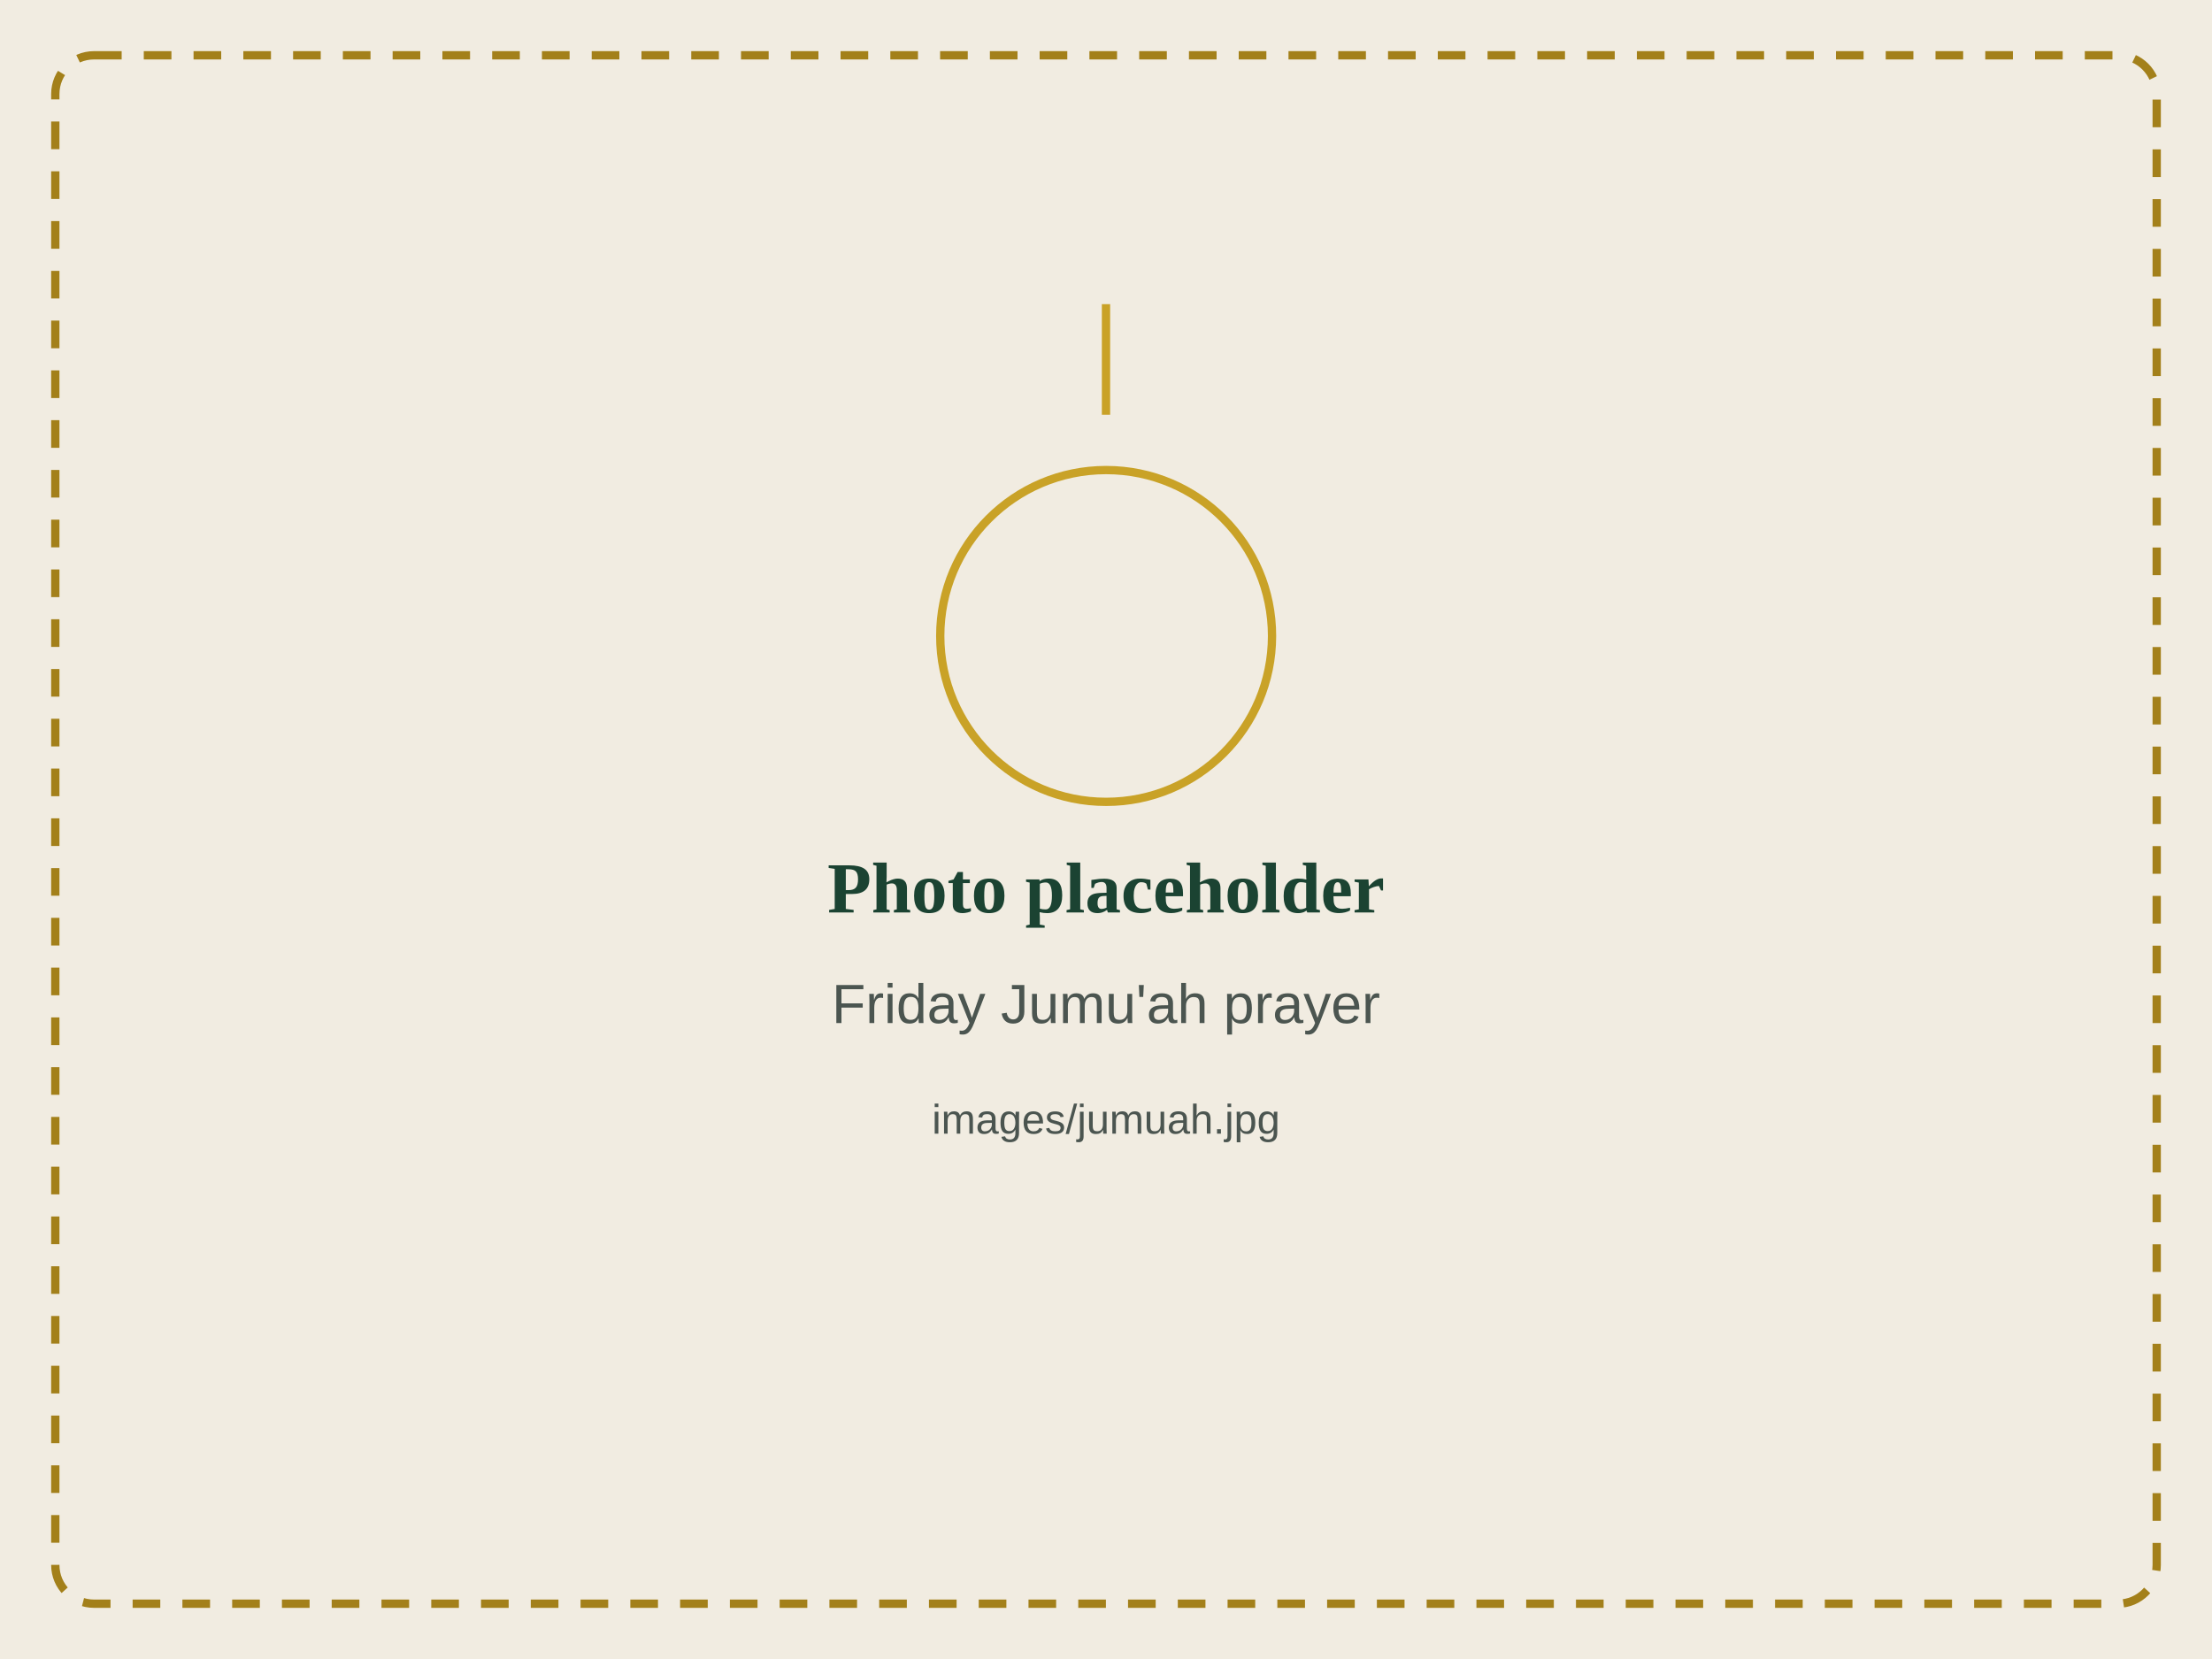
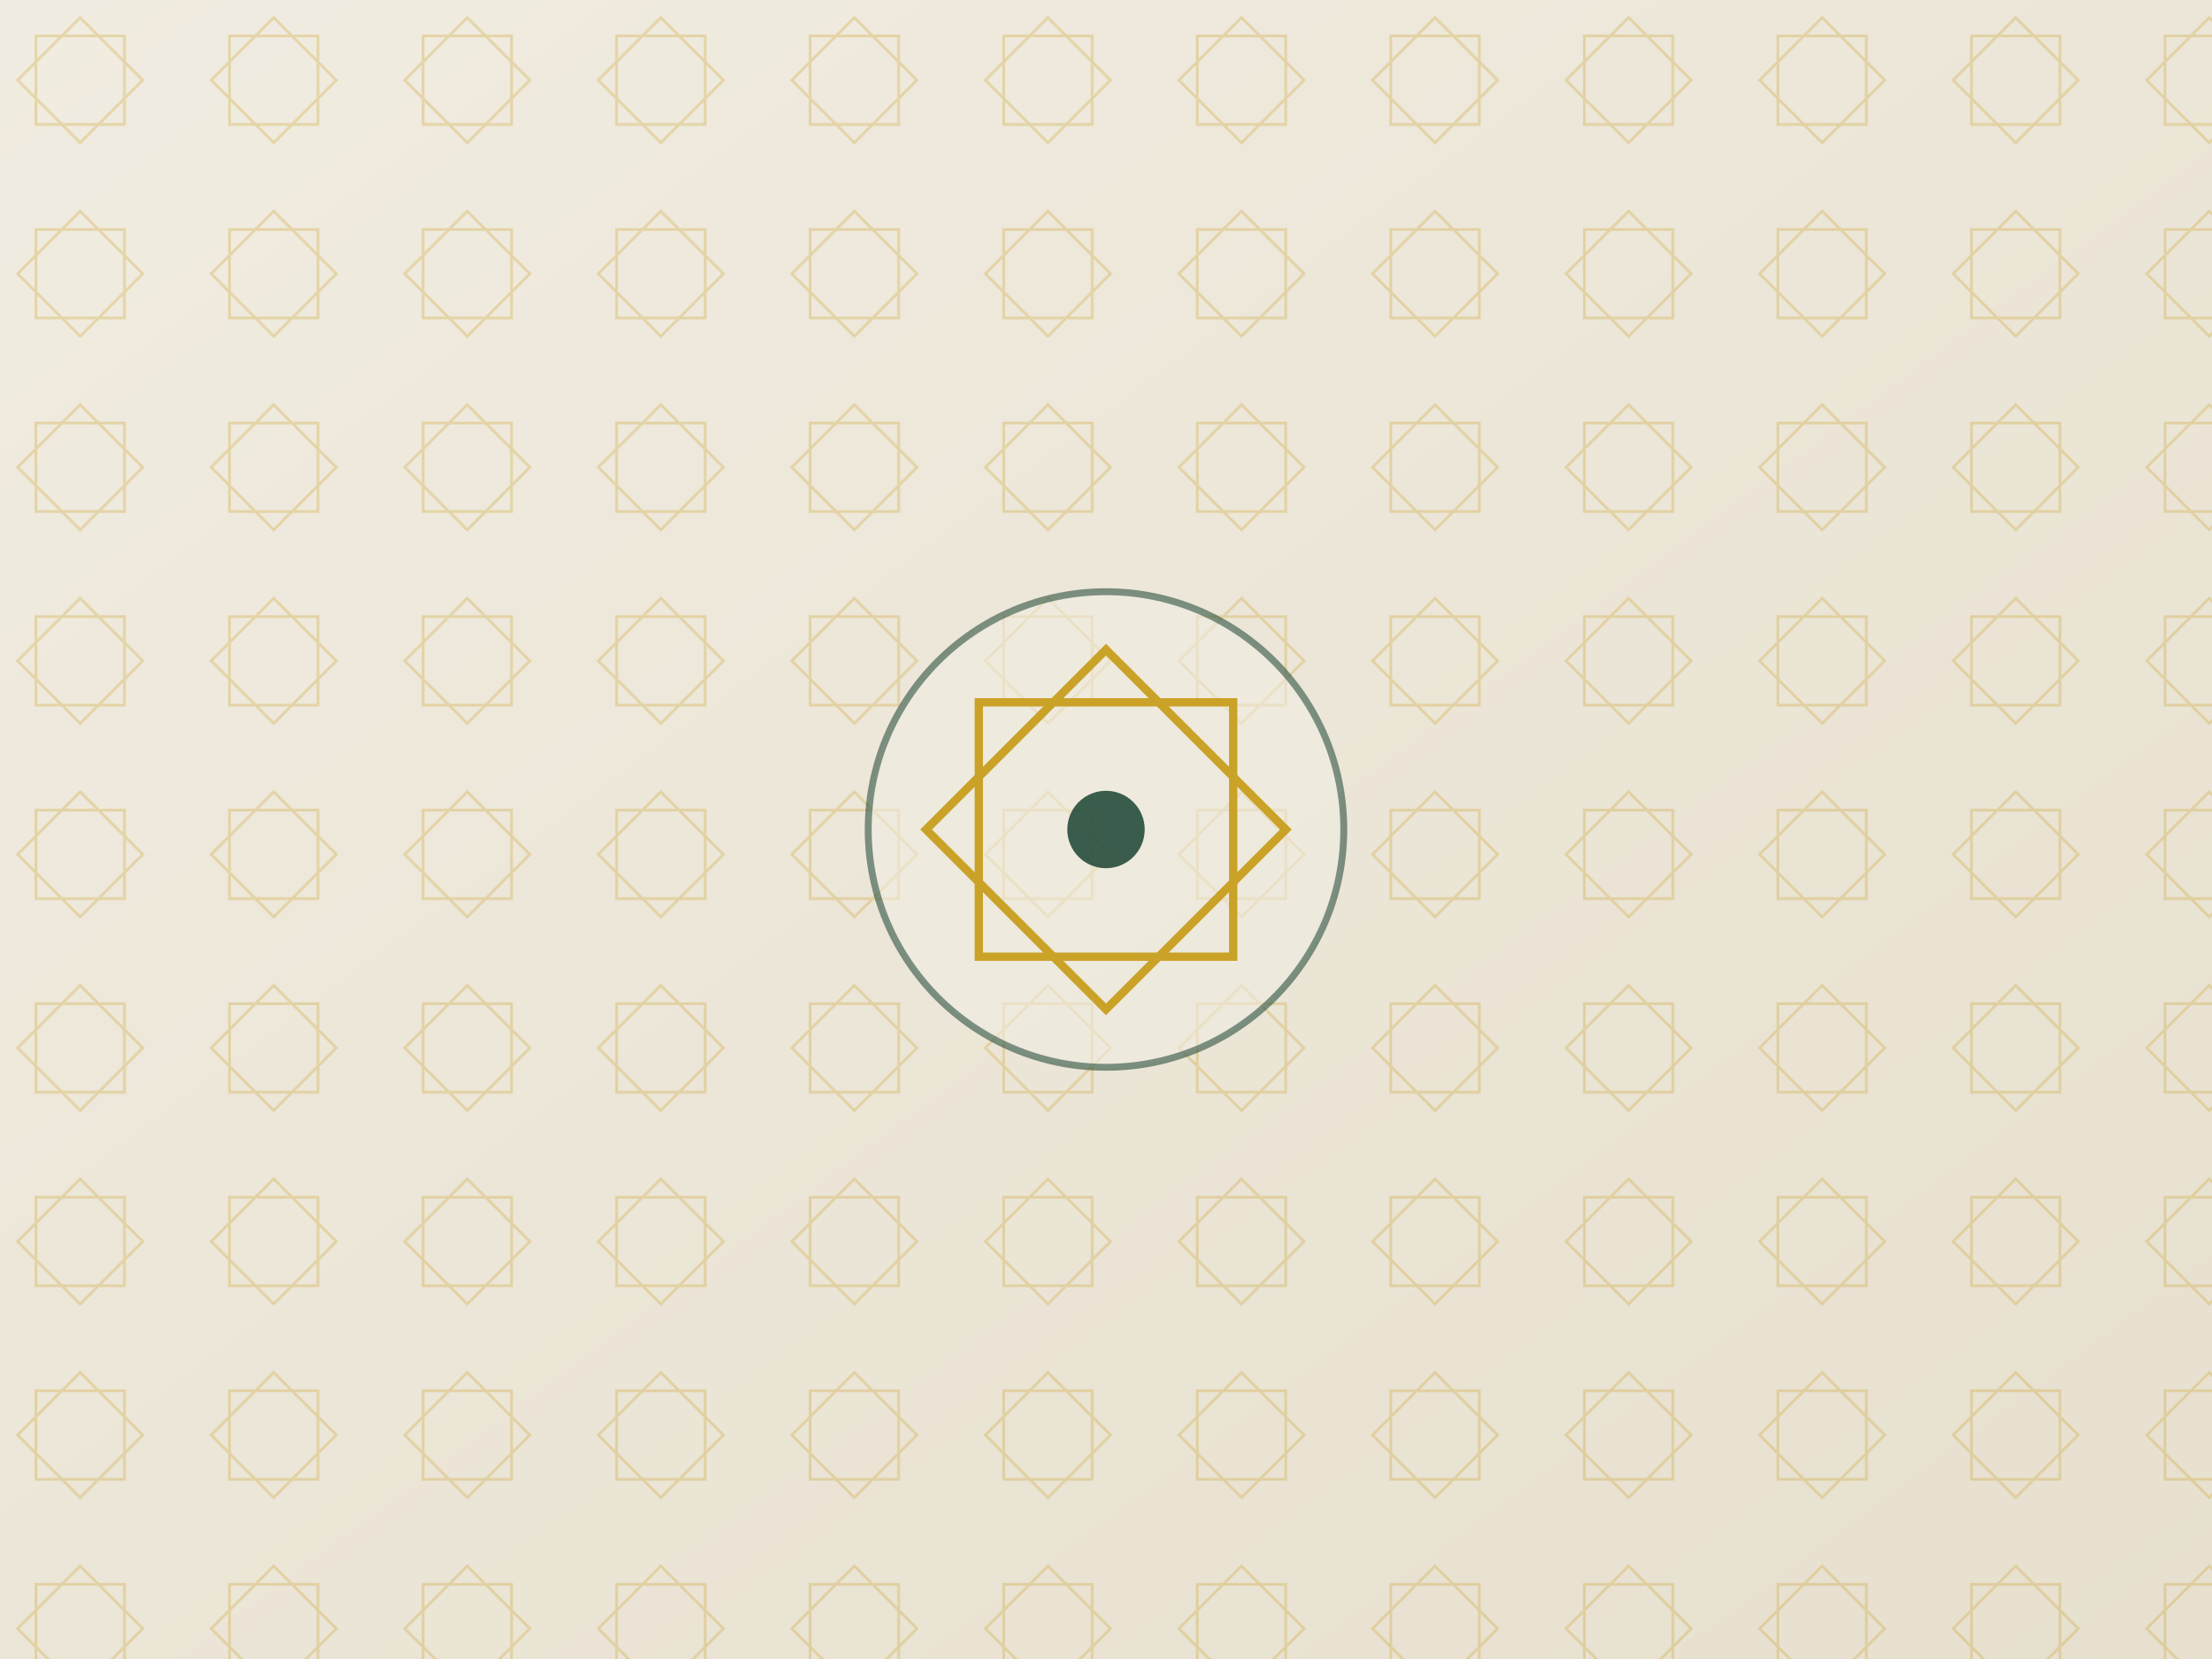
- <svg xmlns="http://www.w3.org/2000/svg" viewBox="0 0 800 600" role="img" aria-label="Friday Jumu'ah prayer placeholder">
-   <rect width="800" height="600" fill="#f1ece1" />
-   <rect x="20" y="20" width="760" height="560" fill="none" stroke="#a3801a" stroke-width="3" stroke-dasharray="10 8" rx="14" />
-   <g fill="none" stroke="#c9a227" stroke-width="3">
-     <path d="M400 170 a60 60 0 1 0 0.1 0 Z" />
-     <line x1="400" y1="110" x2="400" y2="150" />
+ <svg xmlns="http://www.w3.org/2000/svg" viewBox="0 0 800 600" role="img" aria-label="Friday Jumu'ah prayer — decorative placeholder, photo to be added">
+   <defs>
+     <linearGradient id="bg-jumuah" x1="0" y1="0" x2="1" y2="1">
+       <stop offset="0" stop-color="#f1ece1" />
+       <stop offset="1" stop-color="#e7e0cf" />
+     </linearGradient>
+     <pattern id="pat-jumuah" width="70" height="70" patternUnits="userSpaceOnUse">
+       <g stroke="#c9a227" stroke-width="1" fill="none" opacity="0.3">
+         <rect x="13" y="13" width="32" height="32" />
+         <rect x="13" y="13" width="32" height="32" transform="rotate(45 29 29)" />
+       </g>
+     </pattern>
+   </defs>
+   <rect width="800" height="600" fill="url(#bg-jumuah)" />
+   <rect width="800" height="600" fill="url(#pat-jumuah)" />
+   <g transform="translate(400,300)">
+     <circle r="86" fill="#f1ece1" opacity="0.55" />
+     <circle r="86" fill="none" stroke="#1b4332" stroke-width="2.5" opacity="0.55" />
+     <g stroke="#c9a227" stroke-width="3" fill="none">
+       <rect x="-46" y="-46" width="92" height="92" transform="rotate(45)" />
+       <rect x="-46" y="-46" width="92" height="92" />
+     </g>
+     <circle r="14" fill="#1b4332" opacity="0.85" />
  </g>
-   <text x="400" y="330" font-family="Georgia, 'Times New Roman', serif" font-size="26" fill="#1b4332" text-anchor="middle" font-weight="700">Photo placeholder</text>
-   <text x="400" y="370" font-family="Arial, sans-serif" font-size="20" fill="#4b5550" text-anchor="middle">Friday Jumu'ah prayer</text>
-   <text x="400" y="410" font-family="Arial, sans-serif" font-size="15" fill="#4b5550" text-anchor="middle">images/jumuah.jpg</text>
</svg>
